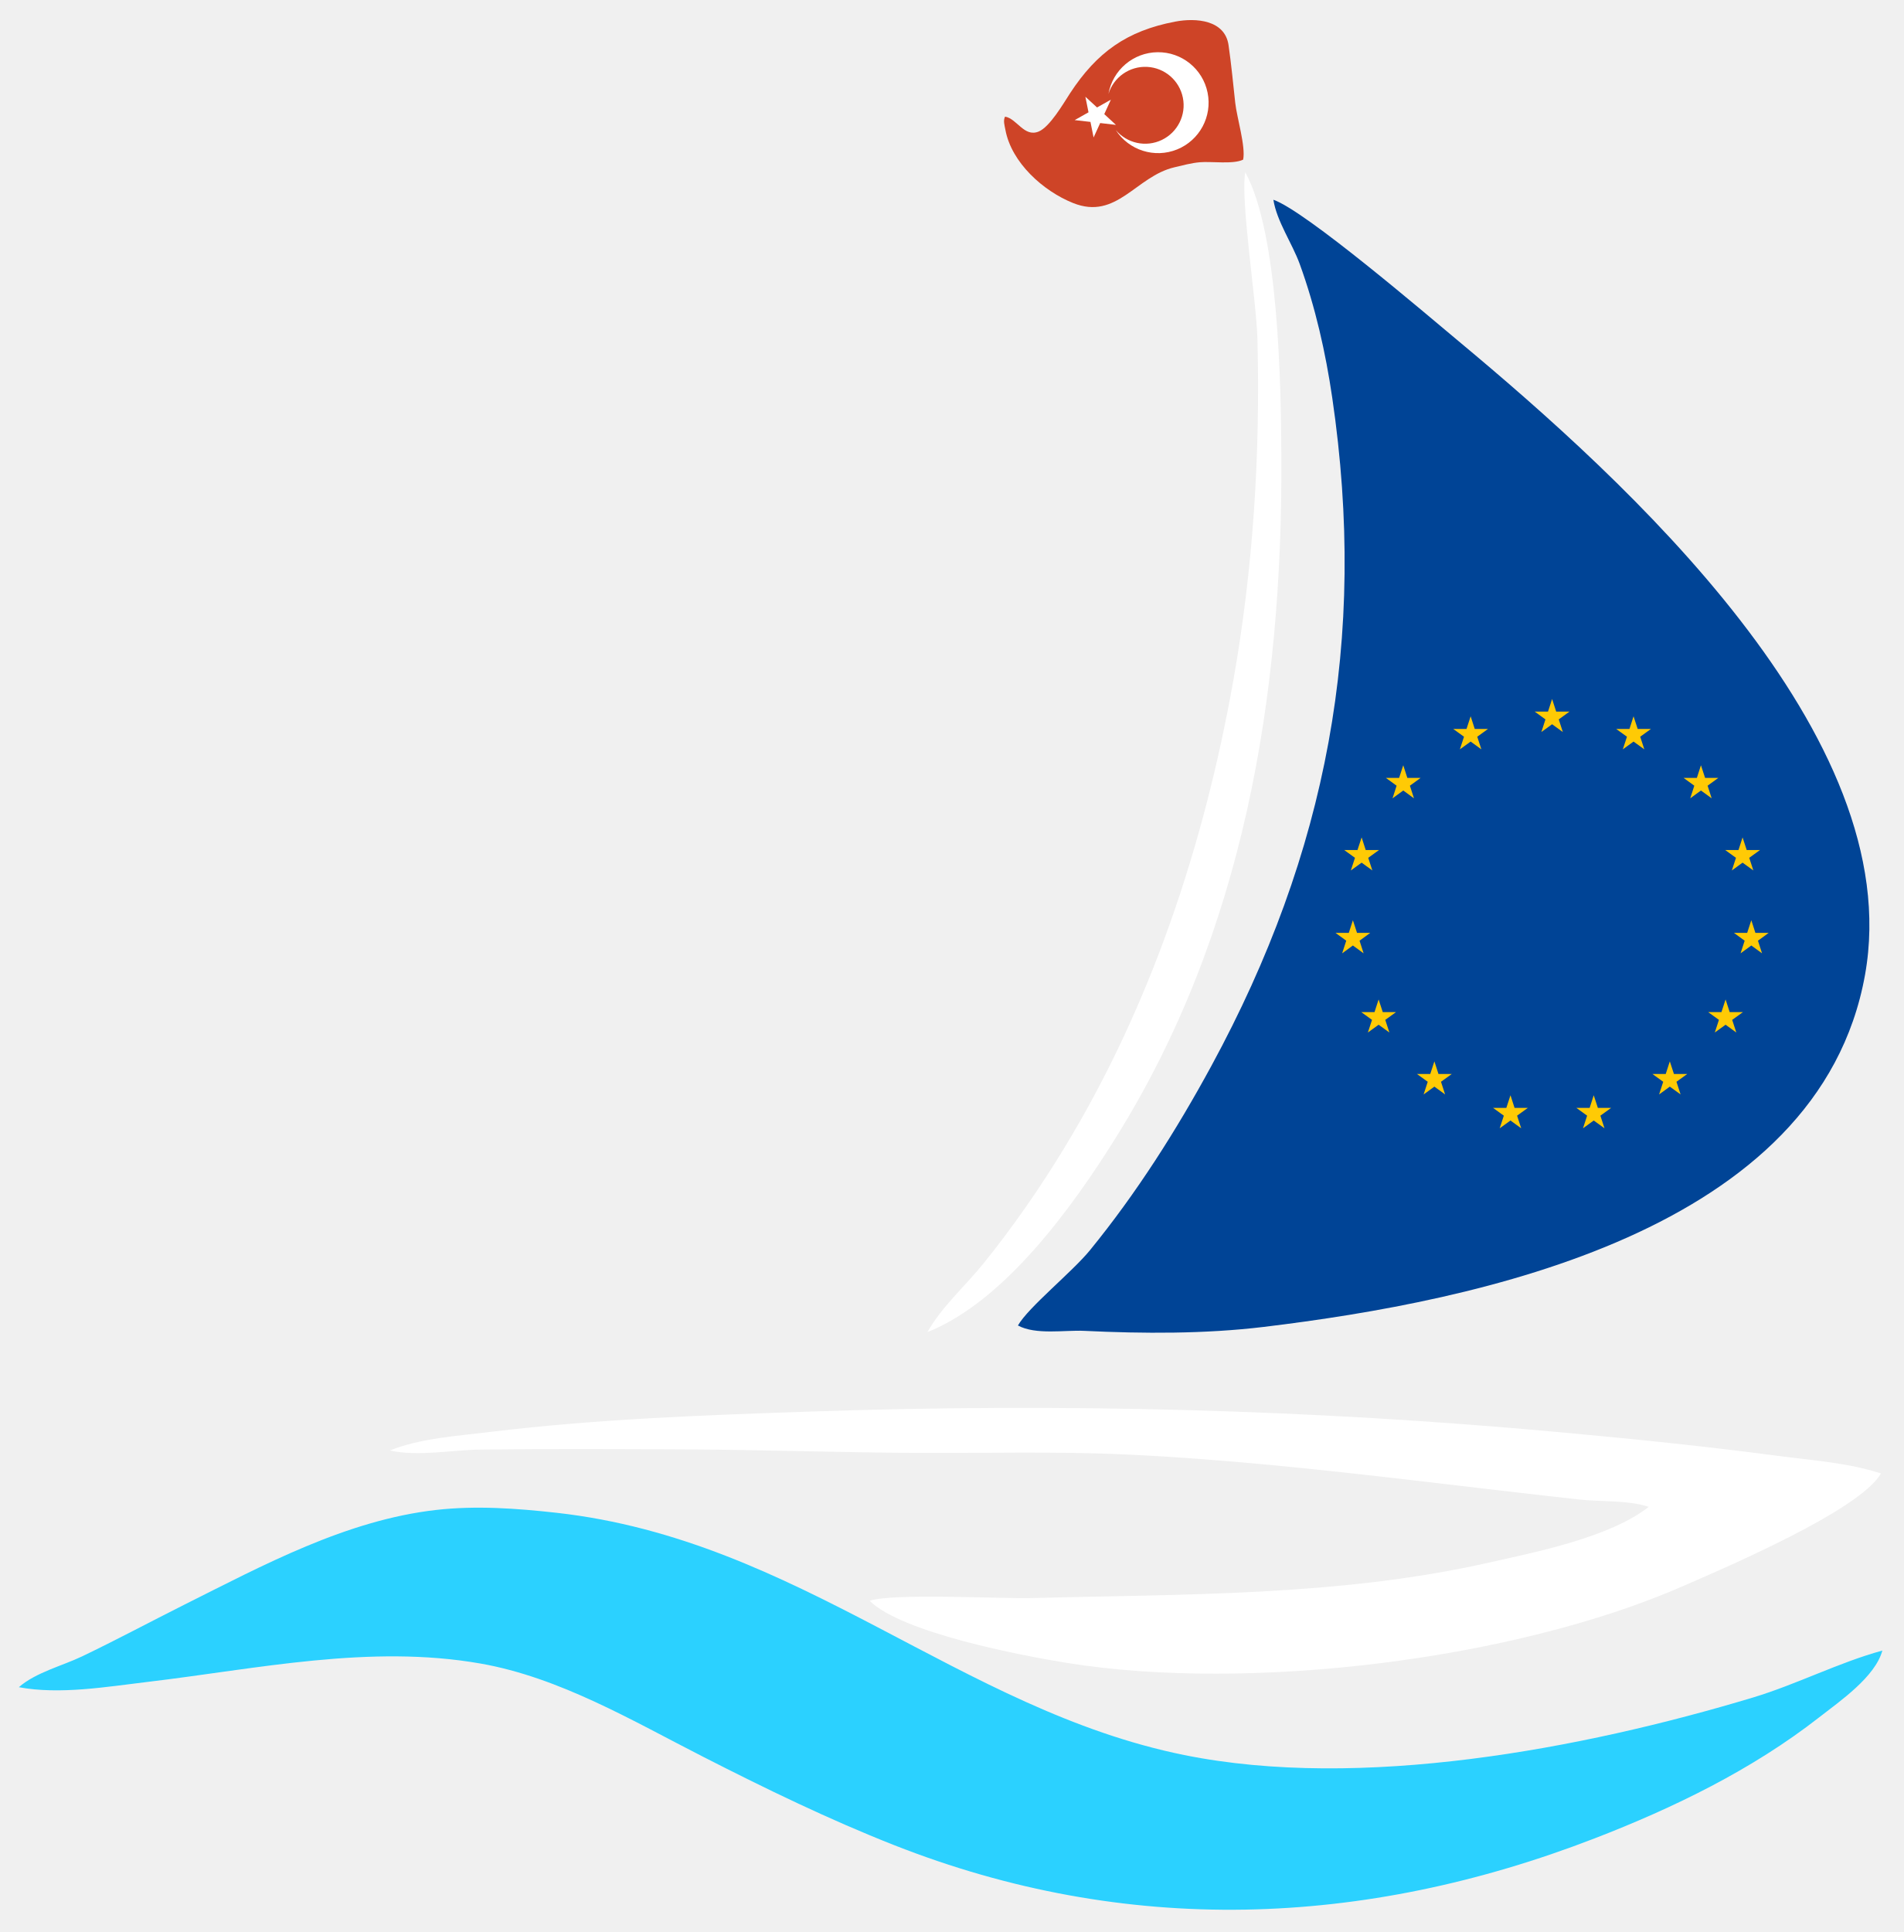
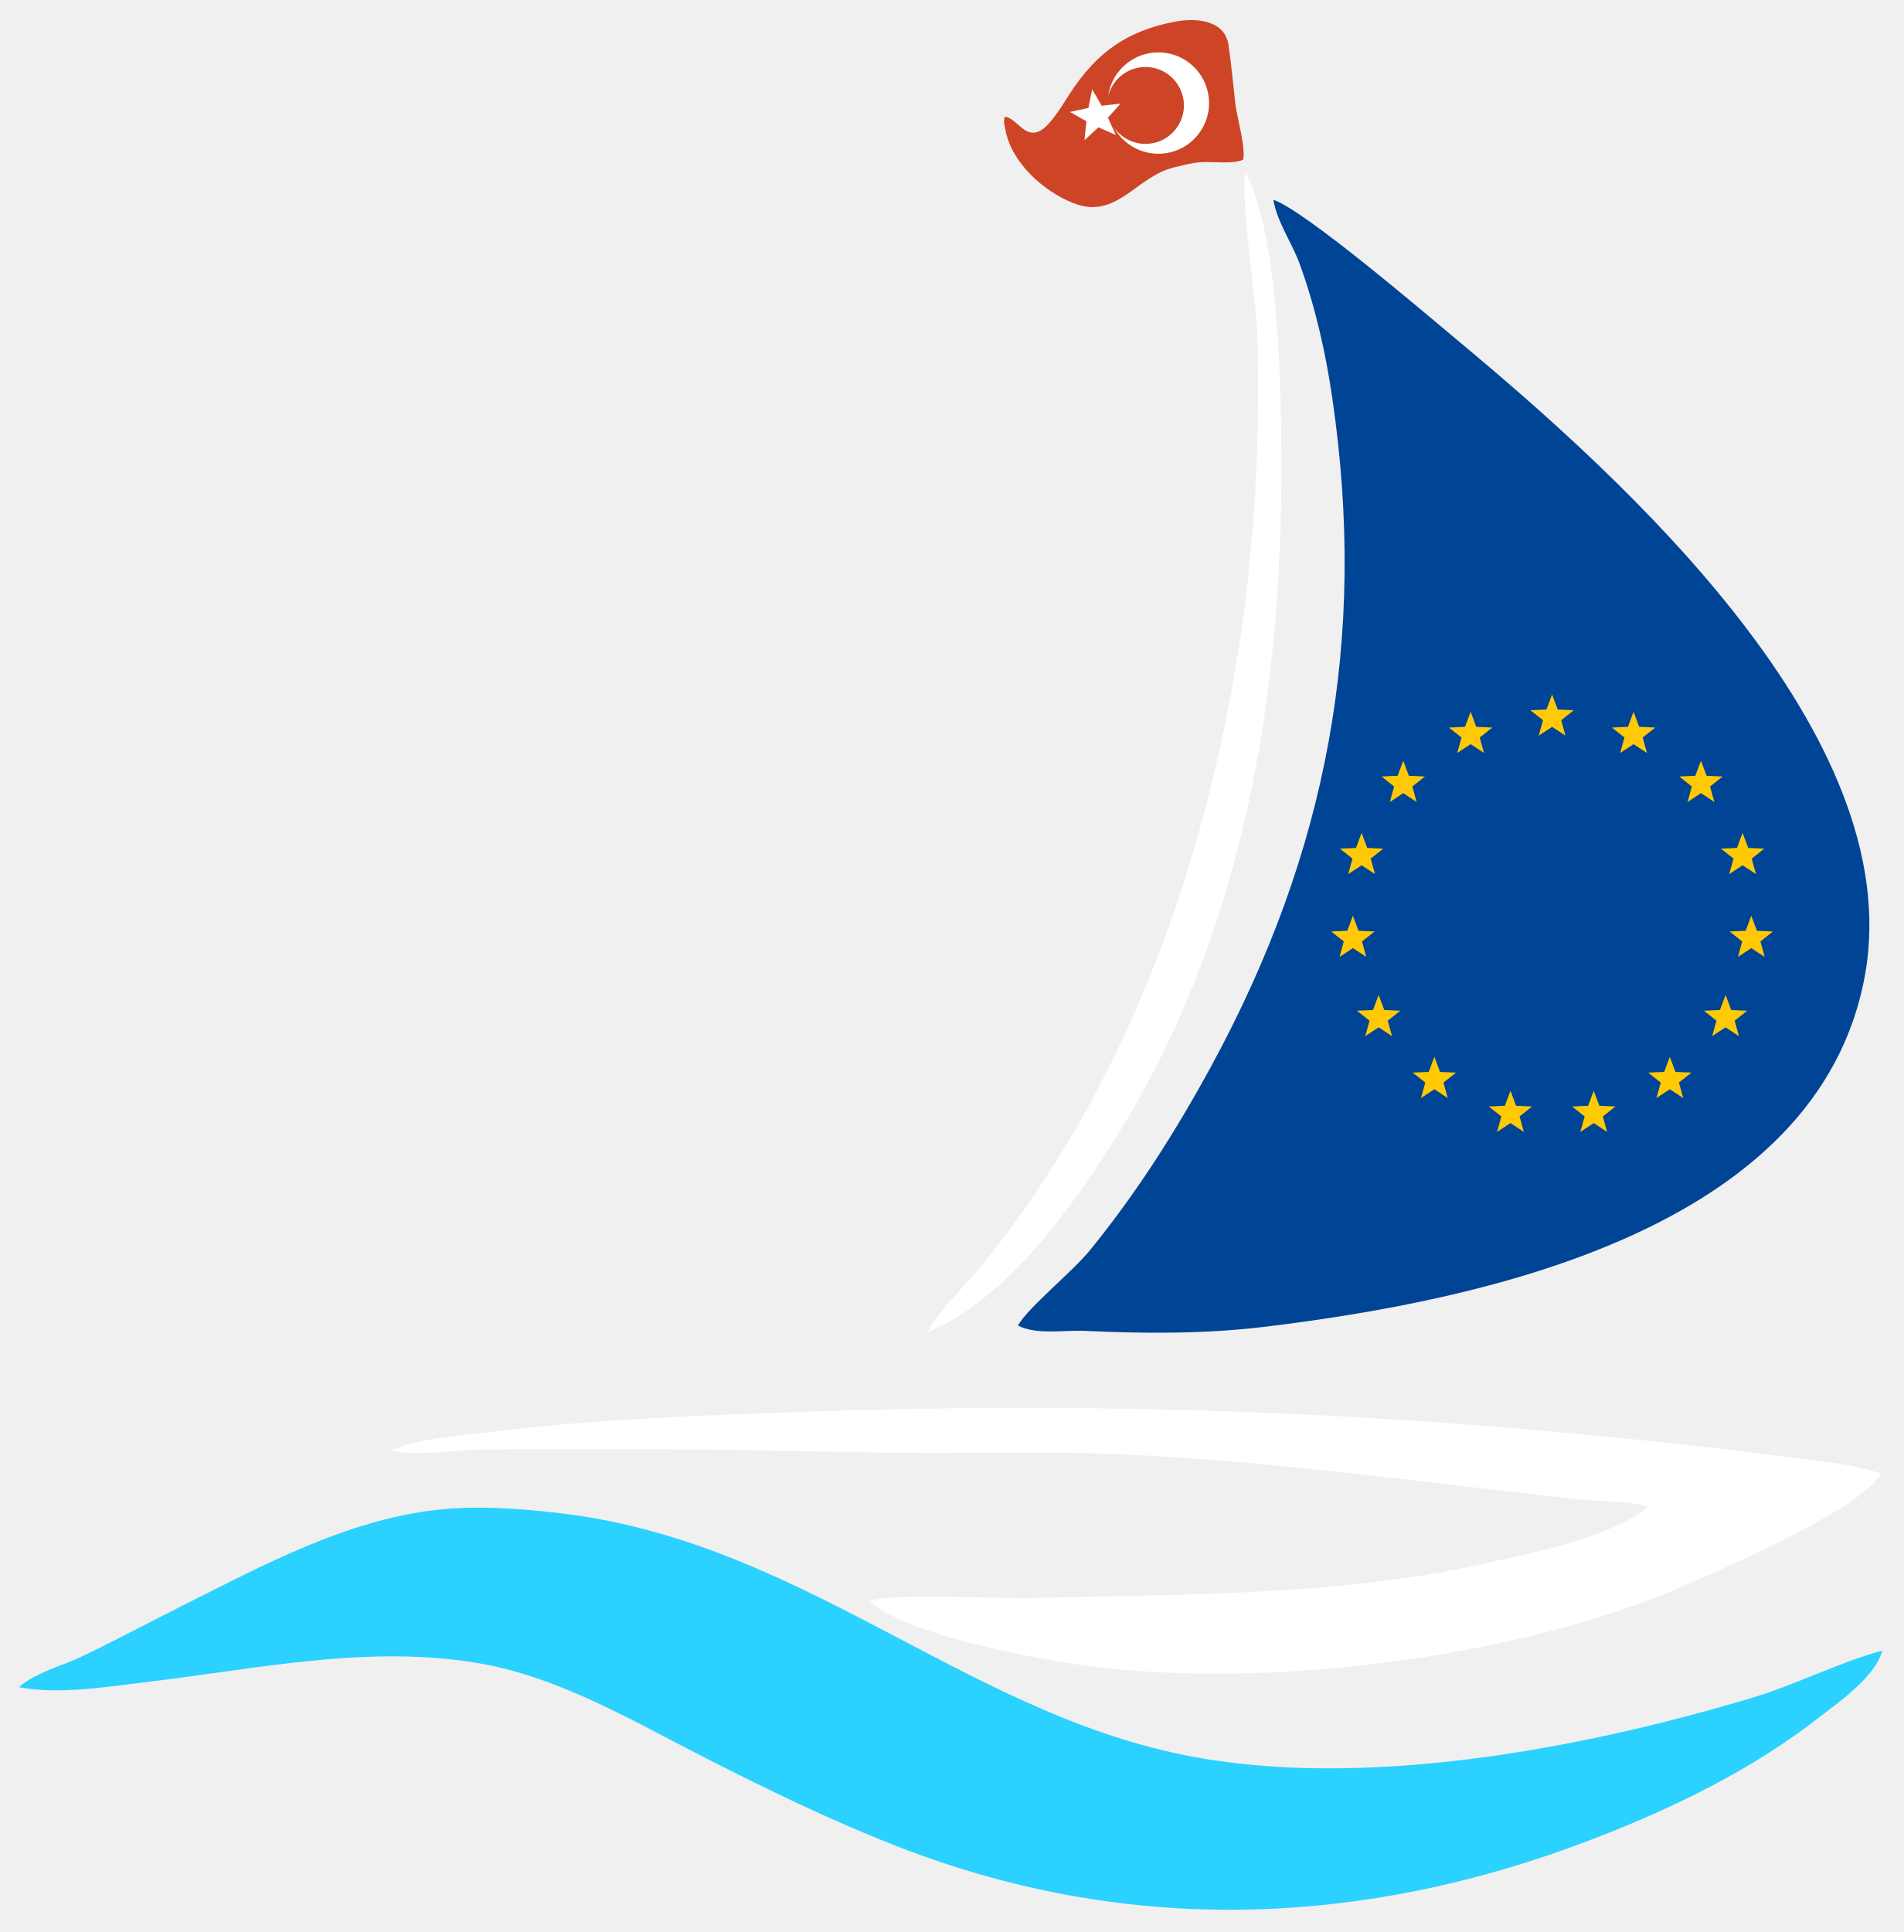
<svg xmlns="http://www.w3.org/2000/svg" viewBox="1 5 401 407" role="img" aria-labelledby="t">
  <path fill="#2BD1FF" d="M4.97 360.43C13.63 362.04 23.47 360.34 32.14 359.31C55.23 356.56 78.91 351.36 102.2 355.44C118.9 358.36 134.29 367.52 149.2 375.12C162.33 381.82 175.62 388.28 189.35 393.69C238.28 412.97 288.18 411.15 337.03 392.25C353.67 385.82 370.12 377.82 384.24 366.8C388.66 363.35 396.07 358.27 397.58 352.71C388.38 355.23 379.55 359.82 370.33 362.6C334.29 373.45 287.68 382.24 250.49 374.72C203.26 365.16 169.39 329.42 118.28 323.69C109.92 322.76 101.28 322.13 92.88 323.09C73.96 325.24 56.47 334.72 39.71 343.11C32.56 346.7 25.51 350.48 18.29 353.94C14.06 355.96 8.52 357.32 4.97 360.43Z" />
  <path fill="#FFFFFF" d="M83.13 310.56C89.16 311.89 96.06 310.45 102.21 310.37C116.57 310.19 130.93 310.26 145.29 310.33C161.45 310.41 177.6 310.98 193.75 311.07C208.57 311.15 223.5 310.72 238.31 311.41C258.42 312.34 278.52 314.5 298.51 316.82C310.2 318.19 321.9 319.58 333.6 320.88C338.43 321.41 343.69 320.96 348.37 322.43C340.1 328.91 324.53 331.97 314.35 334.26C283.05 341.29 250.24 340.82 218.32 341.65C211.58 341.82 189.11 340.57 184.23 342.23C190.96 348.93 216.08 353.75 225.76 355.31C264.1 361.49 319.98 354.72 355.6 339.13C364.57 335.2 392.87 323.16 397.28 315.4C390.33 313.13 382.59 312.63 375.37 311.67C360.1 309.65 344.79 308.1 329.45 306.7C277.01 301.89 224.8 300.56 172.14 302.35C149.49 303.12 126.77 303.92 104.25 306.66C97.32 307.51 89.69 307.96 83.13 310.56Z" />
  <path fill="#FFFFFF" d="M196.39 285.63C212.74 279.09 226.99 259.21 236.04 244.73C263.06 201.5 271.22 151.59 270.96 101.33C270.88 86.06 270.42 54.2 263.36 41.29C262.29 47.06 265.71 68.36 265.92 76.45C266.54 100.65 265.04 124.79 260.79 148.63C254.66 183.02 243.4 216.99 225.18 246.91C220.04 255.36 214.36 263.55 208.14 271.24C204.36 275.91 199.31 280.39 196.39 285.63Z" />
  <path fill="#004496" d="M269.28 47.08C269.99 51.62 273.24 56.25 274.83 60.62C278.13 69.7 280.28 79.24 281.68 88.79C289.14 139.59 280.6 184.65 256.23 229.52C248.83 243.14 240.45 256.34 230.64 268.37C226.9 272.96 217.65 280.38 215.46 284.23C219.22 286.27 225.36 285.16 229.43 285.36C241.88 285.96 254.86 286.02 267.25 284.53C312.27 279.09 384.23 264.48 393.93 210.35C402.96 159.93 343.25 106 308.38 76.94C301.41 71.13 276.02 49.41 269.28 47.08Z" />
-   <path fill="#FFCA05" d="M328.00 152.25L328.86 154.91L331.66 154.91L329.40 156.55L330.26 159.21L328.00 157.57L325.74 159.21L326.60 156.55L324.34 154.91L327.14 154.91ZM345.16 155.90L346.03 158.56L348.83 158.56L346.56 160.20L347.43 162.86L345.16 161.22L342.90 162.86L343.77 160.20L341.50 158.56L344.30 158.56ZM359.36 166.21L360.23 168.87L363.02 168.87L360.76 170.52L361.62 173.18L359.36 171.53L357.10 173.18L357.96 170.52L355.70 168.87L358.50 168.87ZM368.13 181.41L369.00 184.07L371.80 184.07L369.53 185.71L370.40 188.37L368.13 186.73L365.87 188.37L366.74 185.71L364.47 184.07L367.27 184.07ZM369.97 198.86L370.83 201.52L373.63 201.52L371.37 203.17L372.23 205.83L369.97 204.18L367.71 205.83L368.57 203.17L366.31 201.52L369.10 201.52ZM364.55 215.55L365.41 218.21L368.21 218.21L365.94 219.85L366.81 222.51L364.55 220.87L362.28 222.51L363.15 219.85L360.88 218.21L363.68 218.21ZM352.80 228.59L353.67 231.25L356.47 231.25L354.20 232.89L355.07 235.56L352.80 233.91L350.54 235.56L351.41 232.89L349.14 231.25L351.94 231.25ZM336.77 235.73L337.64 238.39L340.44 238.39L338.17 240.03L339.04 242.69L336.77 241.05L334.51 242.69L335.38 240.03L333.11 238.39L335.91 238.39ZM319.23 235.73L320.09 238.39L322.89 238.39L320.62 240.03L321.49 242.69L319.23 241.05L316.96 242.69L317.83 240.03L315.56 238.39L318.36 238.39ZM303.20 228.59L304.06 231.25L306.86 231.25L304.59 232.89L305.46 235.56L303.20 233.91L300.93 235.56L301.80 232.89L299.53 231.25L302.33 231.25ZM291.45 215.55L292.32 218.21L295.12 218.21L292.85 219.85L293.72 222.51L291.45 220.87L289.19 222.51L290.06 219.85L287.79 218.21L290.59 218.21ZM286.03 198.86L286.90 201.52L289.69 201.52L287.43 203.17L288.29 205.83L286.03 204.18L283.77 205.83L284.63 203.17L282.37 201.52L285.17 201.52ZM287.87 181.41L288.73 184.07L291.53 184.07L289.26 185.71L290.13 188.37L287.87 186.73L285.60 188.37L286.47 185.71L284.20 184.07L287.00 184.07ZM296.64 166.21L297.50 168.87L300.30 168.87L298.04 170.52L298.90 173.18L296.64 171.53L294.38 173.18L295.24 170.52L292.98 168.87L295.77 168.87ZM310.84 155.90L311.70 158.56L314.50 158.56L312.23 160.20L313.10 162.86L310.84 161.22L308.57 162.86L309.44 160.20L307.17 158.56L309.97 158.56Z" />
+   <path fill="#FFCA05" d="M328.00 151.30L329.18 154.47L332.57 154.62L329.92 156.72L330.82 159.98L328.00 158.12L325.18 159.98L326.08 156.72L323.43 154.62L326.82 154.47ZM345.16 154.95L346.35 158.12L349.73 158.27L347.08 160.37L347.99 163.63L345.16 161.76L342.34 163.63L343.25 160.37L340.60 158.27L343.98 158.12ZM359.36 165.26L360.55 168.43L363.93 168.58L361.28 170.69L362.18 173.95L359.36 172.08L356.54 173.95L357.44 170.69L354.80 168.58L358.18 168.43ZM368.13 180.46L369.32 183.63L372.70 183.78L370.05 185.88L370.96 189.14L368.13 187.28L365.31 189.14L366.22 185.88L363.57 183.78L366.95 183.63ZM369.97 197.91L371.15 201.08L374.53 201.23L371.89 203.33L372.79 206.59L369.97 204.73L367.15 206.59L368.05 203.33L365.40 201.23L368.78 201.08ZM364.55 214.60L365.73 217.77L369.11 217.92L366.46 220.02L367.37 223.28L364.55 221.42L361.72 223.28L362.63 220.02L359.98 217.92L363.36 217.77ZM352.80 227.64L353.99 230.81L357.37 230.96L354.72 233.06L355.63 236.32L352.80 234.46L349.98 236.32L350.89 233.06L348.24 230.96L351.62 230.81ZM336.77 234.78L337.96 237.95L341.34 238.09L338.69 240.20L339.60 243.46L336.77 241.59L333.95 243.46L334.86 240.20L332.21 238.09L335.59 237.95ZM319.23 234.78L320.41 237.95L323.79 238.09L321.14 240.20L322.05 243.46L319.23 241.59L316.40 243.46L317.31 240.20L314.66 238.09L318.04 237.95ZM303.20 227.64L304.38 230.81L307.76 230.96L305.11 233.06L306.02 236.32L303.20 234.46L300.37 236.32L301.28 233.06L298.63 230.96L302.01 230.81ZM291.45 214.60L292.64 217.77L296.02 217.92L293.37 220.02L294.28 223.28L291.45 221.42L288.63 223.28L289.54 220.02L286.89 217.92L290.27 217.77ZM286.03 197.91L287.22 201.08L290.60 201.23L287.95 203.33L288.85 206.59L286.03 204.73L283.21 206.59L284.11 203.33L281.47 201.23L284.85 201.08ZM287.87 180.46L289.05 183.63L292.43 183.78L289.78 185.88L290.69 189.14L287.87 187.28L285.04 189.14L285.95 185.88L283.30 183.78L286.68 183.63ZM296.64 165.26L297.82 168.43L301.20 168.58L298.56 170.69L299.46 173.95L296.64 172.08L293.82 173.95L294.72 170.69L292.07 168.58L295.45 168.43ZM310.84 154.95L312.02 158.12L315.40 158.27L312.75 160.37L313.66 163.63L310.84 161.76L308.01 163.63L308.92 160.37L306.27 158.27L309.65 158.12Z" />
  <path fill="#CE4427" d="M212.75 29.57C212.31 30.41 212.65 31.42 212.82 32.35C214.09 39.25 220.79 45.26 227.08 47.77C236.28 51.46 240.32 42.13 248.44 40.24C250.16 39.84 252 39.33 253.77 39.18C256.23 38.96 260.82 39.66 262.91 38.63C263.47 35.84 261.58 29.77 261.24 26.64C260.8 22.6 260.41 18.51 259.83 14.49C259.06 9.21 253 8.71 248.56 9.56C238.41 11.5 232.1 16 226.44 24.65C225.05 26.78 222.18 31.76 219.81 32.72C216.75 33.95 215.26 29.99 212.75 29.57Z" />
-   <path fill="#FFFFFF" d="M236.06 32.38A10.63 10.63 0 1 0 234.53 24.79A8.1 8.1 0 1 1 236.06 32.38ZM227.42 30.30L230.33 28.66L229.67 25.38L232.13 27.64L235.04 26.00L233.65 29.04L236.11 31.31L232.79 30.92L231.40 33.96L230.74 30.68Z" />
+   <path fill="#FFFFFF" d="M235.68 31.84A10.68 10.68 0 1 0 234.47 25.25A8.1 8.1 0 1 1 235.68 31.84ZM226.40 28.58L230.31 27.74L231.10 23.82L233.11 27.28L237.09 26.82L234.42 29.80L236.08 33.44L232.42 31.82L229.48 34.53L229.89 30.55Z" />
</svg>
